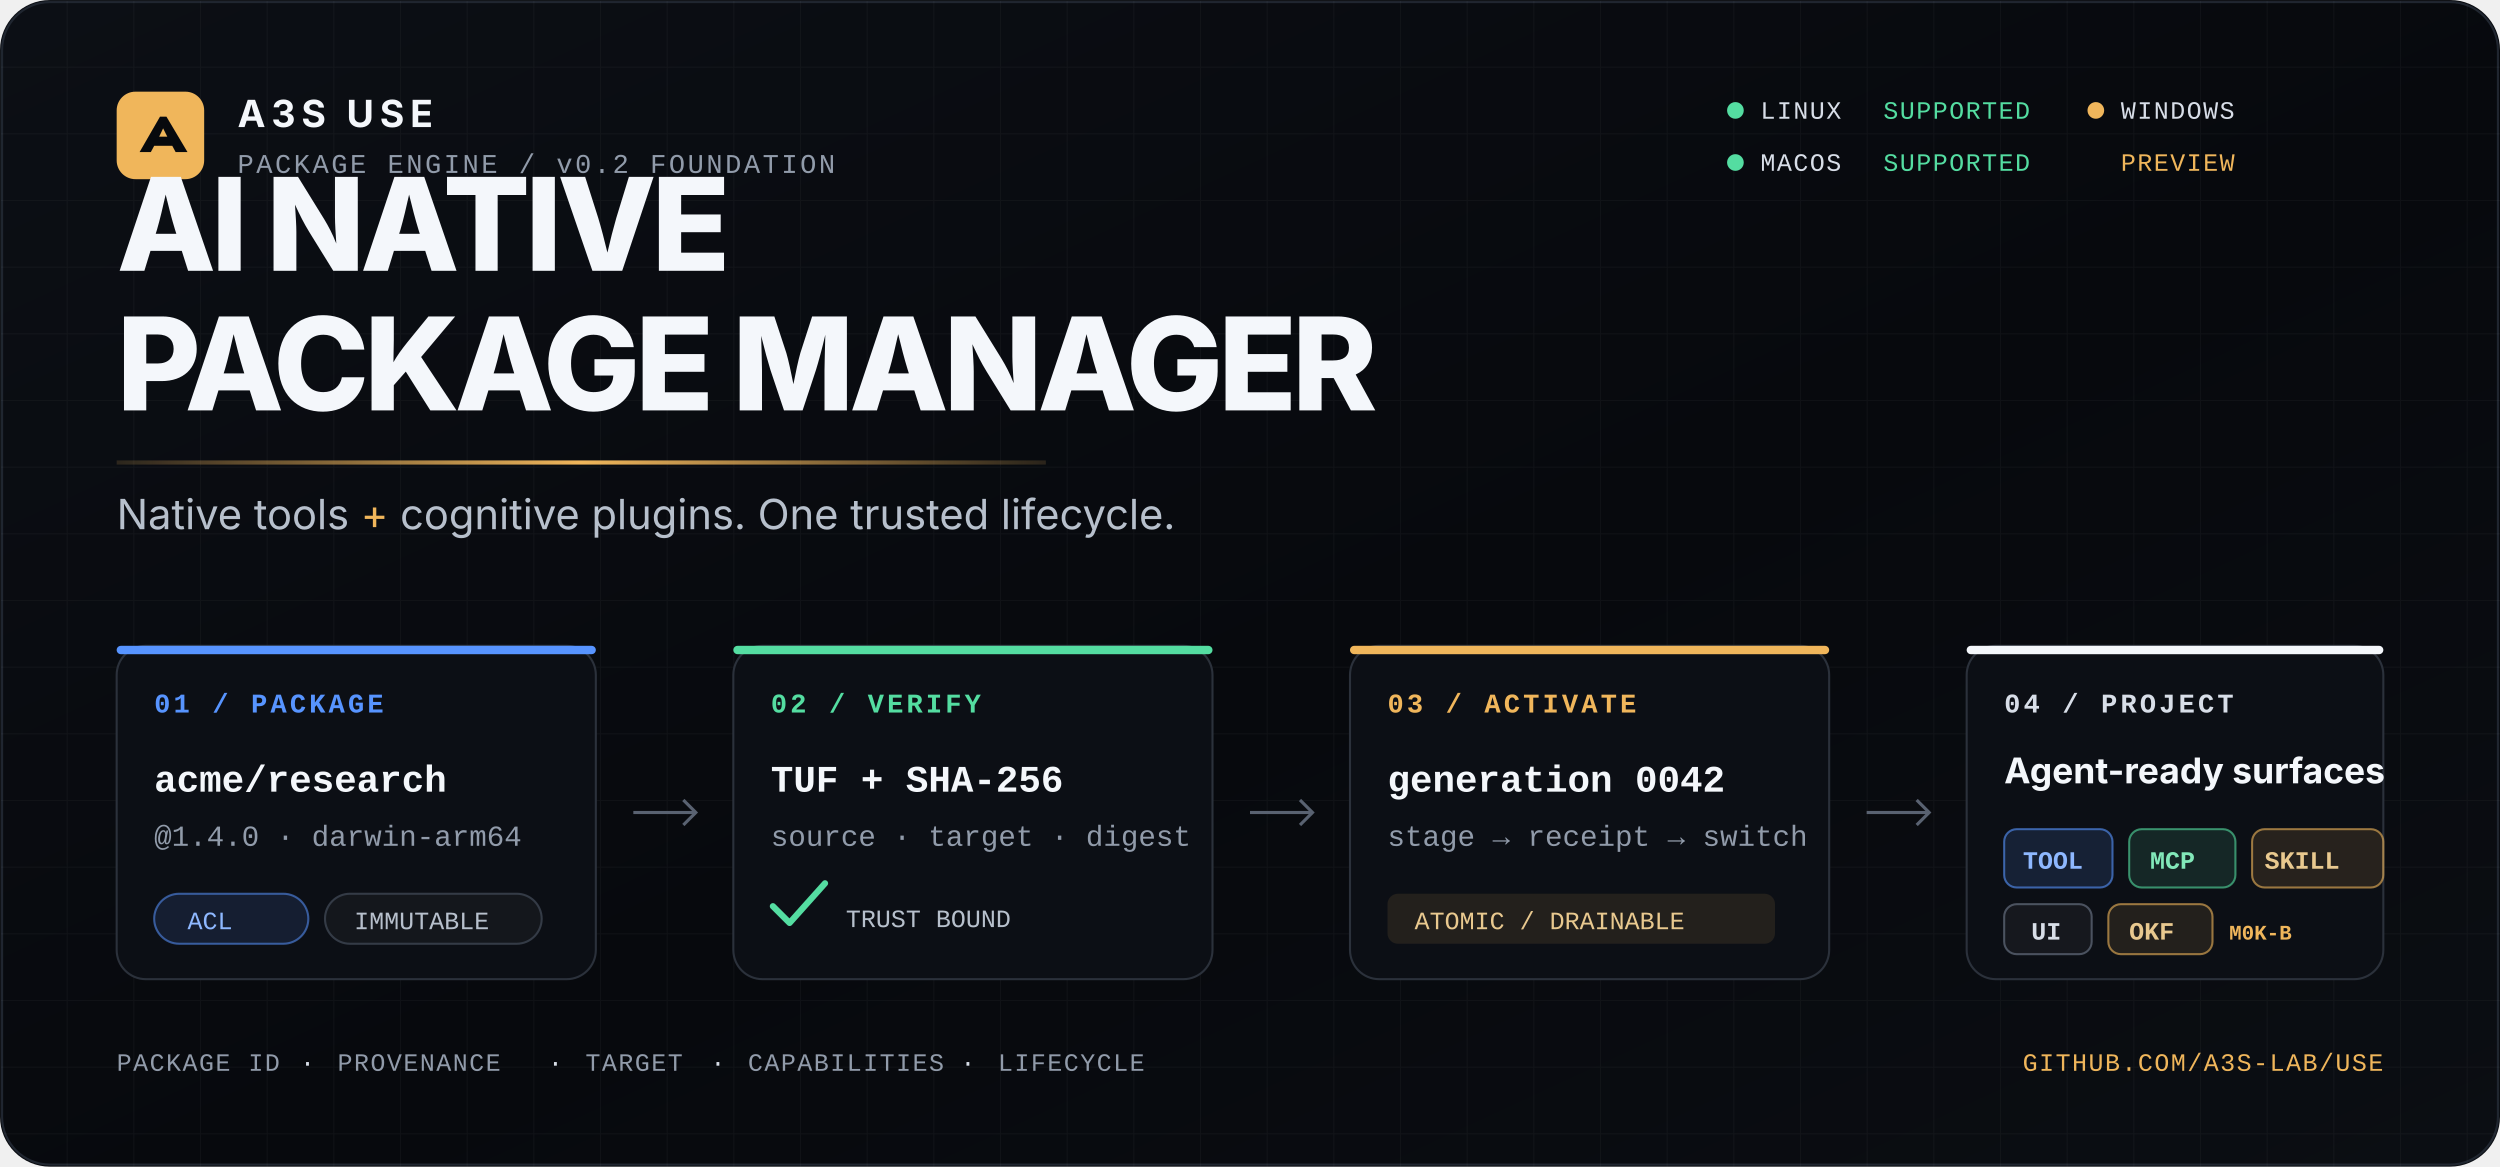
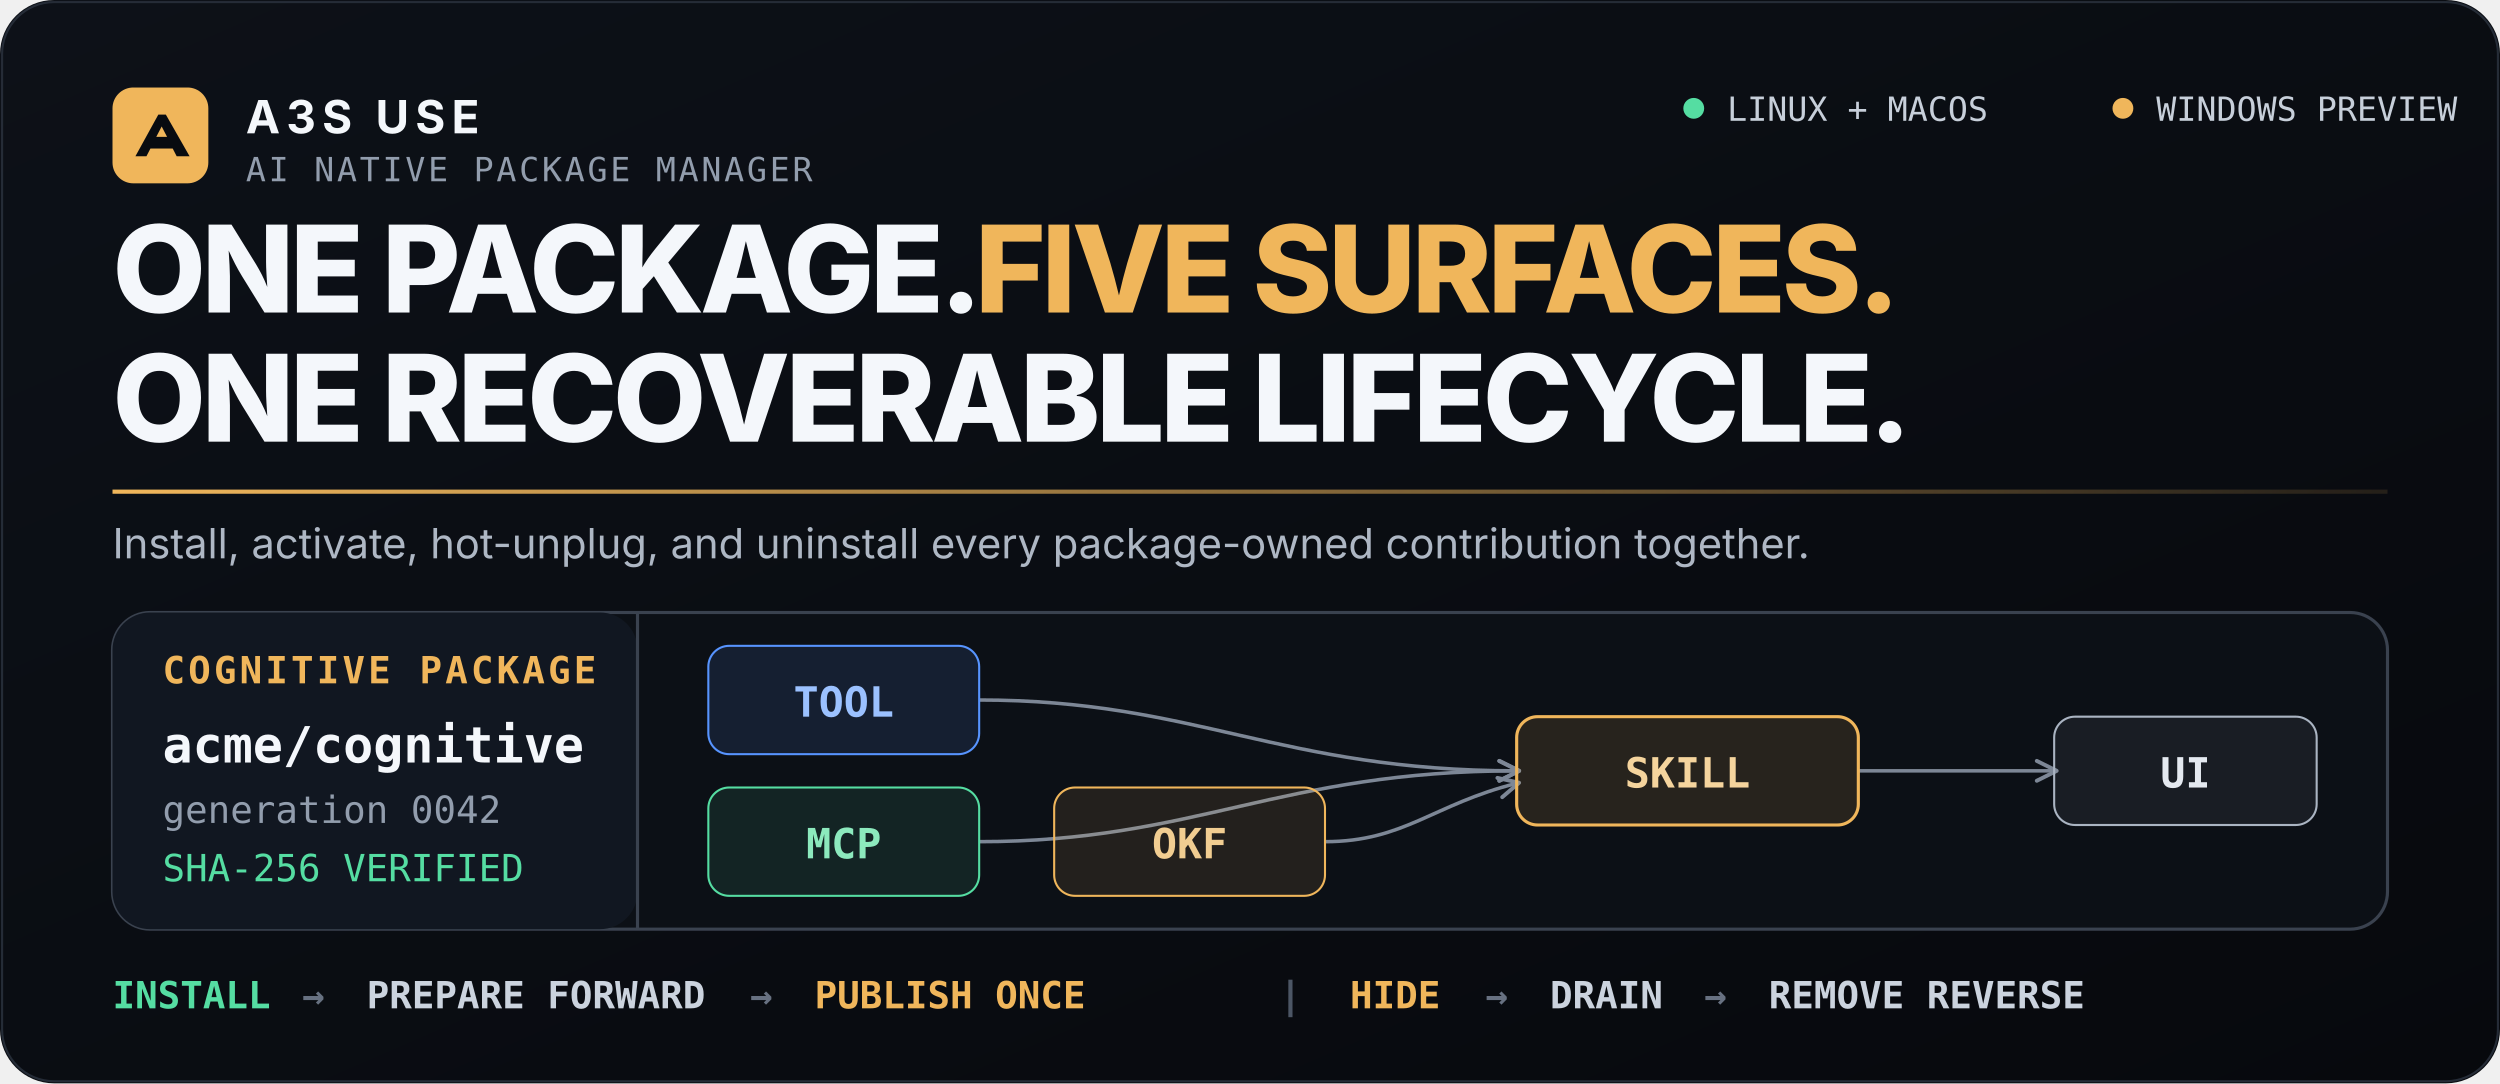
- <svg xmlns="http://www.w3.org/2000/svg" width="1200" height="560" viewBox="0 0 1200 560" role="img" aria-labelledby="title description">
+ <svg xmlns="http://www.w3.org/2000/svg" width="1200" height="520" viewBox="0 0 1200 520" role="img" aria-labelledby="title desc">
  <defs>
    <linearGradient id="background" x1="0" y1="0" x2="1" y2="1">
-       <stop offset="0" stop-color="#0c0f15" />
-       <stop offset="0.55" stop-color="#07090d" />
-       <stop offset="1" stop-color="#0b0e13" />
+       <stop offset="0" stop-color="#0d1118" />
+       <stop offset="1" stop-color="#07090d" />
    </linearGradient>
-     <linearGradient id="amberLine" x1="0" y1="0" x2="1" y2="0">
-       <stop offset="0" stop-color="#f0b65b" stop-opacity="0.15" />
-       <stop offset="0.5" stop-color="#f0b65b" />
-       <stop offset="1" stop-color="#f0b65b" stop-opacity="0.15" />
+     <linearGradient id="rule" x1="0" y1="0" x2="1" y2="0">
+       <stop offset="0" stop-color="#f0b65b" />
+       <stop offset="1" stop-color="#f0b65b" stop-opacity="0.12" />
    </linearGradient>
-     <pattern id="grid" width="32" height="32" patternUnits="userSpaceOnUse">
-       <path d="M32 0H0V32" fill="none" stroke="#ffffff" stroke-opacity="0.035" />
-     </pattern>
+     <marker id="arrow" viewBox="0 0 10 10" refX="8" refY="5" markerWidth="7" markerHeight="7" orient="auto-start-reverse">
+       <path d="M1 1 9 5 1 9" fill="none" stroke="#7d8796" stroke-width="1.6" stroke-linecap="round" stroke-linejoin="round" />
+     </marker>
  </defs>
-   <rect width="1200" height="560" rx="24" fill="url(#background)" />
-   <rect x="1" y="1" width="1198" height="558" rx="23" fill="none" stroke="#202630" />
-   <rect width="1200" height="560" rx="24" fill="url(#grid)" />
-   <g transform="translate(56 44)">
-     <g aria-label="A3S Use symbol">
-       <rect width="42" height="42" rx="9" fill="#f0b65b" />
-       <path d="M11 29 20.8 12h3.1L34 29h-5.7l-1.6-3H18l-1.6 3Zm9.4-7.4h3.9l-2-4Z" fill="#07090d" />
+   <rect width="1200" height="520" rx="26" fill="url(#background)" />
+   <rect x="1" y="1" width="1198" height="518" rx="25" fill="none" stroke="#252c37" />
+   <g transform="translate(54 42)">
+     <rect width="46" height="46" rx="10" fill="#f0b65b" />
+     <path d="m11 33 11-20h3.6L37 33h-6.2l-1.9-3.7H18.2L16.3 33Zm10-9.3h5.2l-2.6-5Z" fill="#080b10" />
+     <text x="64" y="22" fill="#f4f7fb" font-family="-apple-system, BlinkMacSystemFont, 'Segoe UI', sans-serif" font-size="22" font-weight="750" letter-spacing="3">A3S USE</text>
+     <text x="64" y="45" fill="#929dad" font-family="ui-monospace, SFMono-Regular, Menlo, Consolas, monospace" font-size="16" letter-spacing="1.3">AI NATIVE PACKAGE MANAGER</text>
+   </g>
+   <g transform="translate(805 44)" font-family="ui-monospace, SFMono-Regular, Menlo, Consolas, monospace" font-size="16">
+     <circle cx="8" cy="8" r="5" fill="#55dda2" />
+     <text x="24" y="14" fill="#c7cfda">LINUX + MACOS</text>
+     <circle cx="214" cy="8" r="5" fill="#f0b65b" />
+     <text x="230" y="14" fill="#c7cfda">WINDOWS PREVIEW</text>
+   </g>
+   <g transform="translate(54 150)">
+     <text fill="#f4f7fb" font-family="-apple-system, BlinkMacSystemFont, 'Segoe UI', sans-serif" font-size="58" font-weight="780" letter-spacing="-2">ONE PACKAGE.</text>
+     <text x="414" fill="#f0b65b" font-family="-apple-system, BlinkMacSystemFont, 'Segoe UI', sans-serif" font-size="58" font-weight="780" letter-spacing="-2">FIVE SURFACES.</text>
+     <text y="62" fill="#f4f7fb" font-family="-apple-system, BlinkMacSystemFont, 'Segoe UI', sans-serif" font-size="58" font-weight="780" letter-spacing="-2">ONE RECOVERABLE LIFECYCLE.</text>
+     <rect y="85" width="1092" height="2" fill="url(#rule)" />
+     <text y="118" fill="#aeb7c4" font-family="-apple-system, BlinkMacSystemFont, 'Segoe UI', sans-serif" font-size="20">
+       Install, activate, hot-unplug, and uninstall every package-owned contribution together.
+     </text>
+   </g>
+   <g id="package-proof" transform="translate(54 294)">
+     <rect width="1092" height="152" rx="18" fill="#0c1016" stroke="#3a424f" stroke-width="1.5" />
+     <rect width="252" height="152" rx="18" fill="#111721" />
+     <path d="M252 0v152" stroke="#3a424f" stroke-width="1.5" />
+     <text x="24" y="34" fill="#f0b65b" font-family="ui-monospace, SFMono-Regular, Menlo, Consolas, monospace" font-size="18" font-weight="700" letter-spacing="1.5">COGNITIVE PACKAGE</text>
+     <text x="24" y="72" fill="#f4f7fb" font-family="ui-monospace, SFMono-Regular, Menlo, Consolas, monospace" font-size="24" font-weight="700">acme/cognitive</text>
+     <text x="24" y="101" fill="#929dad" font-family="ui-monospace, SFMono-Regular, Menlo, Consolas, monospace" font-size="18">generation 0042</text>
+     <text x="24" y="129" fill="#55dda2" font-family="ui-monospace, SFMono-Regular, Menlo, Consolas, monospace" font-size="18">SHA-256 VERIFIED</text>
+     <g id="dependency-rails" fill="none" stroke="#7d8796" stroke-width="1.7" marker-end="url(#arrow)">
+       <path d="M416 42 C520 42 560 76 674 76" />
+       <path d="M416 110 C520 110 560 76 674 76" />
+       <path d="M582 110 C620 110 634 92 674 82" />
+       <path d="M838 76 H932" />
    </g>
-     <text x="58" y="17" fill="#f4f7fb" font-family="ui-sans-serif, system-ui, -apple-system, BlinkMacSystemFont, 'Segoe UI', sans-serif" font-size="18" font-weight="700" letter-spacing="2.8">A3S USE</text>
-     <text x="58" y="39" fill="#919baa" font-family="ui-monospace, SFMono-Regular, Consolas, 'Liberation Mono', monospace" font-size="13" letter-spacing="1.2">PACKAGE ENGINE / v0.2 FOUNDATION</text>
-   </g>
-   <g transform="translate(825 44)" font-family="ui-monospace, SFMono-Regular, Consolas, 'Liberation Mono', monospace" font-size="12" letter-spacing="0.7">
-     <g>
-       <circle cx="8" cy="9" r="4" fill="#54dda1" />
-       <text x="20" y="13" fill="#d8dee8">LINUX</text>
-       <text x="79" y="13" fill="#54dda1">SUPPORTED</text>
+     <g id="tool" transform="translate(286 16)">
+       <rect width="130" height="52" rx="10" fill="#5794ff" fill-opacity="0.12" stroke="#5794ff" />
+       <text x="65" y="34" text-anchor="middle" fill="#9bc1ff" font-family="ui-monospace, SFMono-Regular, Menlo, Consolas, monospace" font-size="20" font-weight="700">TOOL</text>
    </g>
-     <g transform="translate(0 25)">
-       <circle cx="8" cy="9" r="4" fill="#54dda1" />
-       <text x="20" y="13" fill="#d8dee8">MACOS</text>
-       <text x="79" y="13" fill="#54dda1">SUPPORTED</text>
+     <g id="mcp" transform="translate(286 84)">
+       <rect width="130" height="52" rx="10" fill="#55dda2" fill-opacity="0.1" stroke="#55dda2" />
+       <text x="65" y="34" text-anchor="middle" fill="#8ce9bd" font-family="ui-monospace, SFMono-Regular, Menlo, Consolas, monospace" font-size="20" font-weight="700">MCP</text>
    </g>
-     <g transform="translate(173 0)">
-       <circle cx="8" cy="9" r="4" fill="#f0b65b" />
-       <text x="20" y="13" fill="#d8dee8">WINDOWS</text>
-       <text x="20" y="38" fill="#f0b65b">PREVIEW</text>
+     <g id="okf" transform="translate(452 84)">
+       <rect width="130" height="52" rx="10" fill="#f0b65b" fill-opacity="0.1" stroke="#f0b65b" />
+       <text x="65" y="34" text-anchor="middle" fill="#f1cd91" font-family="ui-monospace, SFMono-Regular, Menlo, Consolas, monospace" font-size="20" font-weight="700">OKF</text>
+     </g>
+     <g id="skill" transform="translate(674 50)">
+       <rect width="164" height="52" rx="10" fill="#f0b65b" fill-opacity="0.12" stroke="#f0b65b" stroke-width="1.5" />
+       <text x="82" y="34" text-anchor="middle" fill="#f5d49d" font-family="ui-monospace, SFMono-Regular, Menlo, Consolas, monospace" font-size="20" font-weight="700">SKILL</text>
+     </g>
+     <g id="ui" transform="translate(932 50)">
+       <rect width="126" height="52" rx="10" fill="#f4f7fb" fill-opacity="0.06" stroke="#aab4c2" />
+       <text x="63" y="34" text-anchor="middle" fill="#e4e9f0" font-family="ui-monospace, SFMono-Regular, Menlo, Consolas, monospace" font-size="20" font-weight="700">UI</text>
    </g>
  </g>
-   <g transform="translate(56 130)">
-     <text fill="#f4f7fb" font-family="ui-sans-serif, system-ui, -apple-system, BlinkMacSystemFont, 'Segoe UI', sans-serif" font-size="62" font-weight="760" letter-spacing="-2.4">AI NATIVE</text>
-     <text y="67" fill="#f4f7fb" font-family="ui-sans-serif, system-ui, -apple-system, BlinkMacSystemFont, 'Segoe UI', sans-serif" font-size="62" font-weight="760" letter-spacing="-2.4">PACKAGE MANAGER</text>
-     <rect y="91" width="446" height="2" fill="url(#amberLine)" />
-     <text y="124" fill="#b7c0cc" font-family="ui-sans-serif, system-ui, -apple-system, BlinkMacSystemFont, 'Segoe UI', sans-serif" font-size="20">
-       Native tools <tspan fill="#f0b65b">+</tspan> cognitive plugins. One trusted lifecycle.
-     </text>
-   </g>
-   <g transform="translate(56 310)">
-     <g>
-       <rect width="230" height="160" rx="14" fill="#0c0f15" stroke="#2b313b" />
-       <rect width="230" height="4" rx="2" fill="#5794ff" />
-       <text x="18" y="32" fill="#5794ff" font-family="ui-monospace, SFMono-Regular, Consolas, 'Liberation Mono', monospace" font-size="13" font-weight="700" letter-spacing="1.5">01 / PACKAGE</text>
-       <text x="18" y="70" fill="#f4f7fb" font-family="ui-monospace, SFMono-Regular, Consolas, 'Liberation Mono', monospace" font-size="18" font-weight="700">acme/research</text>
-       <text x="18" y="96" fill="#919baa" font-family="ui-monospace, SFMono-Regular, Consolas, 'Liberation Mono', monospace" font-size="14">@1.4.0 · darwin-arm64</text>
-       <rect x="18" y="119" width="74" height="24" rx="12" fill="#5794ff" fill-opacity="0.12" stroke="#5794ff" stroke-opacity="0.55" />
-       <text x="34" y="136" fill="#8eb8ff" font-family="ui-monospace, SFMono-Regular, Consolas, 'Liberation Mono', monospace" font-size="12">ACL</text>
-       <rect x="100" y="119" width="104" height="24" rx="12" fill="#ffffff" fill-opacity="0.035" stroke="#343b46" />
-       <text x="114" y="136" fill="#b7c0cc" font-family="ui-monospace, SFMono-Regular, Consolas, 'Liberation Mono', monospace" font-size="12">IMMUTABLE</text>
-     </g>
-     <g transform="translate(248 0)">
-       <path d="M0 80H30" stroke="#596271" stroke-width="1.5" />
-       <path d="m24 74 6 6-6 6" fill="none" stroke="#596271" stroke-width="1.5" />
-     </g>
-     <g transform="translate(296 0)">
-       <rect width="230" height="160" rx="14" fill="#0c0f15" stroke="#2b313b" />
-       <rect width="230" height="4" rx="2" fill="#54dda1" />
-       <text x="18" y="32" fill="#54dda1" font-family="ui-monospace, SFMono-Regular, Consolas, 'Liberation Mono', monospace" font-size="13" font-weight="700" letter-spacing="1.5">02 / VERIFY</text>
-       <text x="18" y="70" fill="#f4f7fb" font-family="ui-monospace, SFMono-Regular, Consolas, 'Liberation Mono', monospace" font-size="18" font-weight="700">TUF + SHA-256</text>
-       <text x="18" y="96" fill="#919baa" font-family="ui-monospace, SFMono-Regular, Consolas, 'Liberation Mono', monospace" font-size="14">source · target · digest</text>
-       <path d="m19 125 8 8 17-19" fill="none" stroke="#54dda1" stroke-width="3" stroke-linecap="round" stroke-linejoin="round" />
-       <text x="54" y="135" fill="#b7c0cc" font-family="ui-monospace, SFMono-Regular, Consolas, 'Liberation Mono', monospace" font-size="12">TRUST BOUND</text>
-     </g>
-     <g transform="translate(544 0)">
-       <path d="M0 80H30" stroke="#596271" stroke-width="1.5" />
-       <path d="m24 74 6 6-6 6" fill="none" stroke="#596271" stroke-width="1.5" />
-     </g>
-     <g transform="translate(592 0)">
-       <rect width="230" height="160" rx="14" fill="#0c0f15" stroke="#2b313b" />
-       <rect width="230" height="4" rx="2" fill="#f0b65b" />
-       <text x="18" y="32" fill="#f0b65b" font-family="ui-monospace, SFMono-Regular, Consolas, 'Liberation Mono', monospace" font-size="13" font-weight="700" letter-spacing="1.5">03 / ACTIVATE</text>
-       <text x="18" y="70" fill="#f4f7fb" font-family="ui-monospace, SFMono-Regular, Consolas, 'Liberation Mono', monospace" font-size="18" font-weight="700">generation 0042</text>
-       <text x="18" y="96" fill="#919baa" font-family="ui-monospace, SFMono-Regular, Consolas, 'Liberation Mono', monospace" font-size="14">stage → receipt → switch</text>
-       <rect x="18" y="119" width="186" height="24" rx="5" fill="#f0b65b" fill-opacity="0.1" />
-       <text x="31" y="136" fill="#e9c98f" font-family="ui-monospace, SFMono-Regular, Consolas, 'Liberation Mono', monospace" font-size="12">ATOMIC / DRAINABLE</text>
-     </g>
-     <g transform="translate(840 0)">
-       <path d="M0 80H30" stroke="#596271" stroke-width="1.5" />
-       <path d="m24 74 6 6-6 6" fill="none" stroke="#596271" stroke-width="1.5" />
-     </g>
-     <g transform="translate(888 0)">
-       <rect width="200" height="160" rx="14" fill="#0c0f15" stroke="#2b313b" />
-       <rect width="200" height="4" rx="2" fill="#f4f7fb" />
-       <text x="18" y="32" fill="#d8dee8" font-family="ui-monospace, SFMono-Regular, Consolas, 'Liberation Mono', monospace" font-size="13" font-weight="700" letter-spacing="1.5">04 / PROJECT</text>
-       <text x="18" y="66" fill="#f4f7fb" font-family="ui-sans-serif, system-ui, -apple-system, BlinkMacSystemFont, 'Segoe UI', sans-serif" font-size="17" font-weight="650">Agent-ready surfaces</text>
-       <g transform="translate(18 88)" font-family="ui-monospace, SFMono-Regular, Consolas, 'Liberation Mono', monospace" font-size="12" font-weight="700">
-         <rect width="52" height="28" rx="6" fill="#5794ff" fill-opacity="0.14" stroke="#5794ff" stroke-opacity="0.6" />
-         <text x="9" y="19" fill="#8eb8ff">TOOL</text>
-         <rect x="60" width="51" height="28" rx="6" fill="#54dda1" fill-opacity="0.12" stroke="#54dda1" stroke-opacity="0.6" />
-         <text x="70" y="19" fill="#82e8b9">MCP</text>
-         <rect x="119" width="63" height="28" rx="6" fill="#f0b65b" fill-opacity="0.12" stroke="#f0b65b" stroke-opacity="0.6" />
-         <text x="125" y="19" fill="#e9c98f">SKILL</text>
-       </g>
-       <g transform="translate(18 124)" font-family="ui-monospace, SFMono-Regular, Consolas, 'Liberation Mono', monospace" font-size="12" font-weight="700">
-         <rect width="42" height="24" rx="6" fill="#ffffff" fill-opacity="0.04" stroke="#596271" stroke-opacity="0.8" />
-         <text x="13" y="17" fill="#d8dee8">UI</text>
-         <rect x="50" width="50" height="24" rx="6" fill="#f0b65b" fill-opacity="0.1" stroke="#f0b65b" stroke-opacity="0.6" />
-         <text x="60" y="17" fill="#e9c98f">OKF</text>
-         <text x="108" y="17" fill="#f0b65b" font-size="10">M0K-B</text>
-       </g>
-     </g>
-   </g>
-   <g transform="translate(56 514)" font-family="ui-monospace, SFMono-Regular, Consolas, 'Liberation Mono', monospace" font-size="12" letter-spacing="0.7">
-     <text fill="#919baa">PACKAGE ID</text>
-     <text x="88" fill="#d8dee8">·</text>
-     <text x="106" fill="#919baa">PROVENANCE</text>
-     <text x="207" fill="#d8dee8">·</text>
-     <text x="225" fill="#919baa">TARGET</text>
-     <text x="285" fill="#d8dee8">·</text>
-     <text x="303" fill="#919baa">CAPABILITIES</text>
-     <text x="405" fill="#d8dee8">·</text>
-     <text x="423" fill="#919baa">LIFECYCLE</text>
-     <text x="1088" text-anchor="end" fill="#f0b65b">GITHUB.COM/A3S-LAB/USE</text>
+   <g transform="translate(54 484)" font-family="ui-monospace, SFMono-Regular, Menlo, Consolas, monospace" font-size="18" font-weight="650">
+     <text fill="#55dda2">INSTALL</text>
+     <text x="91" fill="#677181">→</text>
+     <text x="122" fill="#cbd3de">PREPARE FORWARD</text>
+     <text x="306" fill="#677181">→</text>
+     <text x="337" fill="#f0b65b">PUBLISH ONCE</text>
+     <text x="560" fill="#4c5665">|</text>
+     <text x="594" fill="#f0b65b">HIDE</text>
+     <text x="659" fill="#677181">→</text>
+     <text x="690" fill="#cbd3de">DRAIN</text>
+     <text x="764" fill="#677181">→</text>
+     <text x="795" fill="#cbd3de">REMOVE REVERSE</text>
  </g>
</svg>
